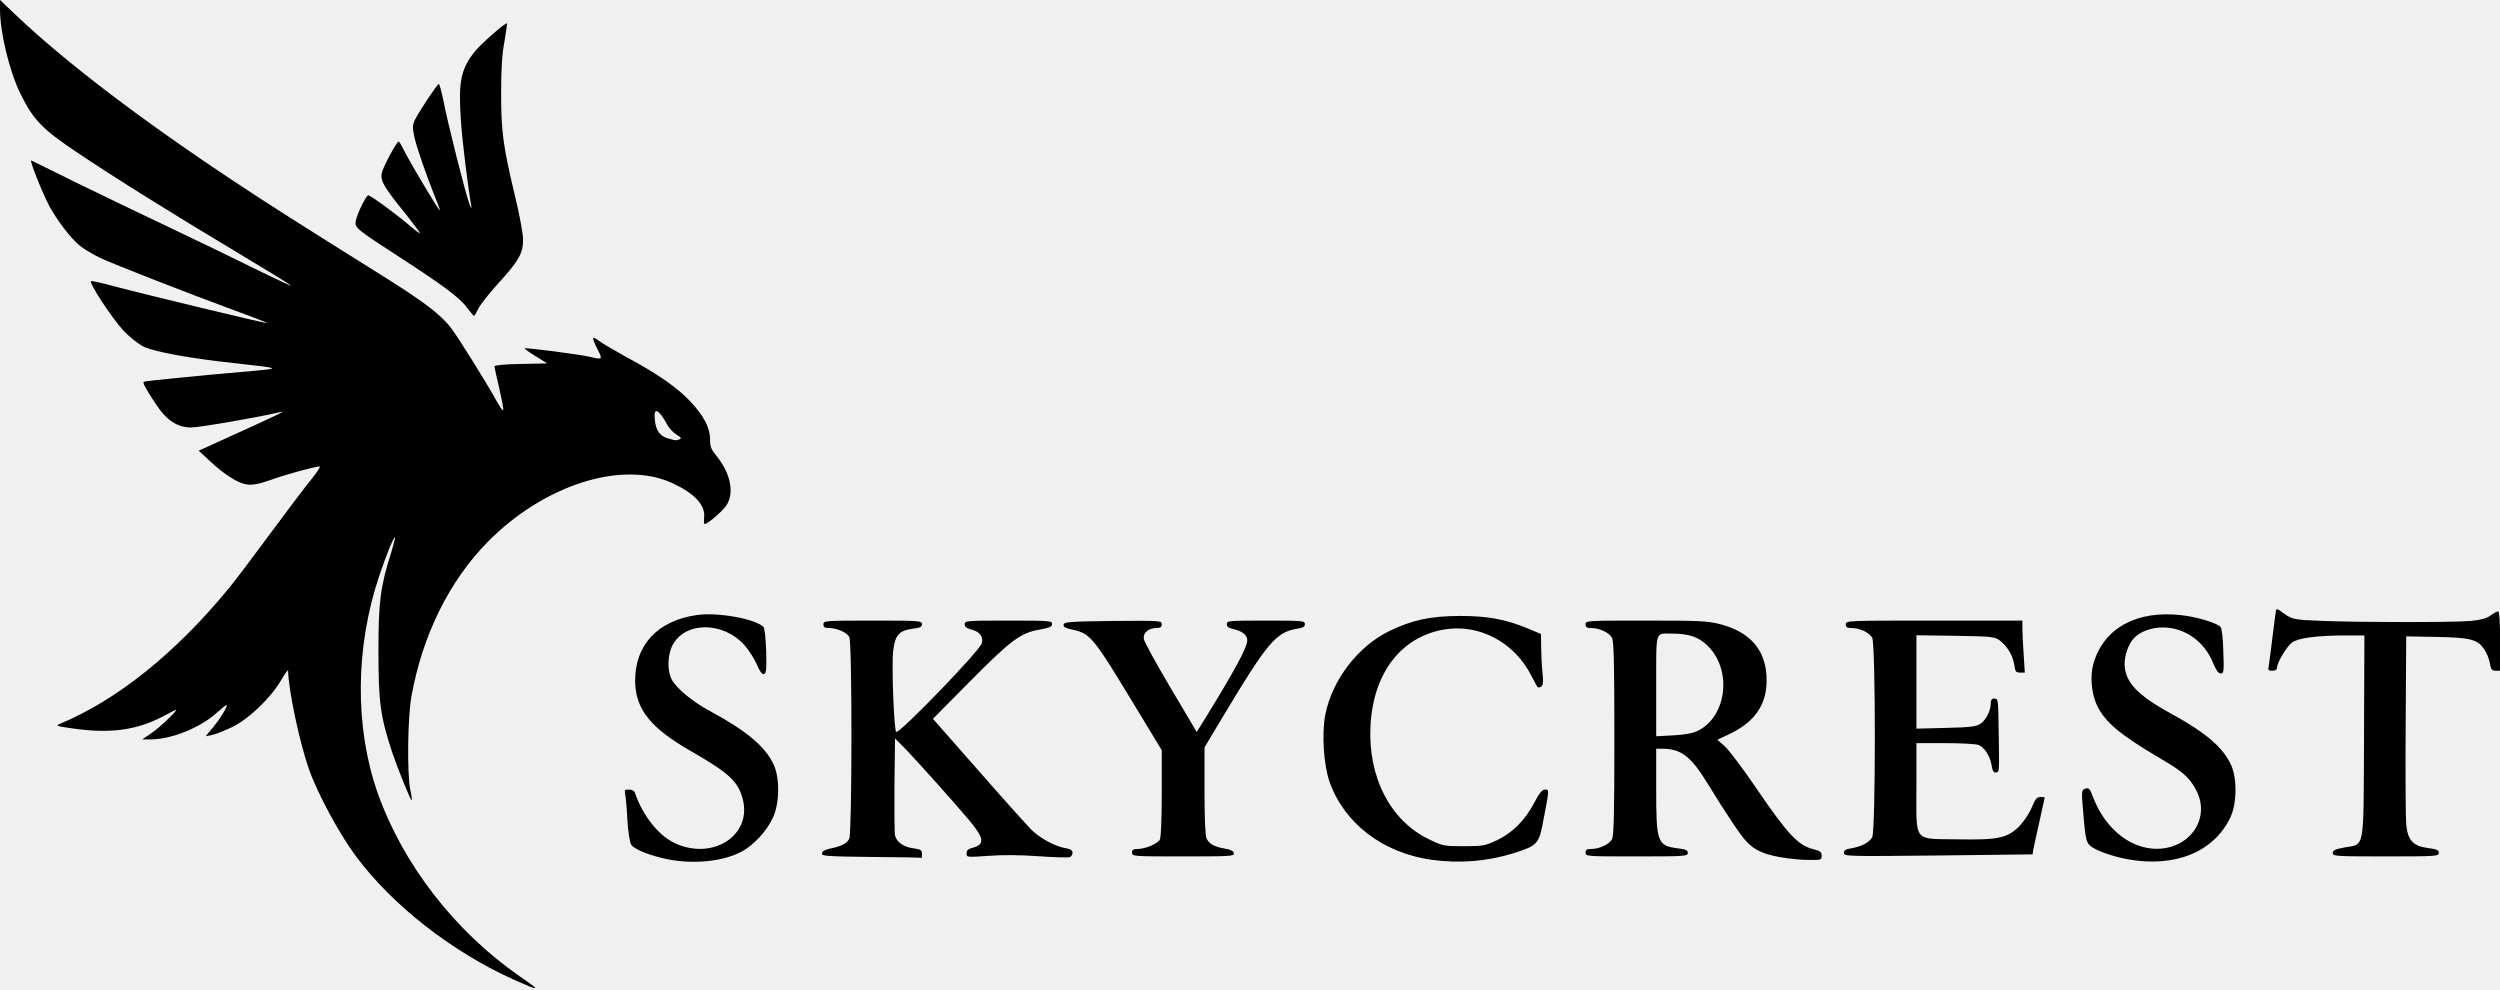
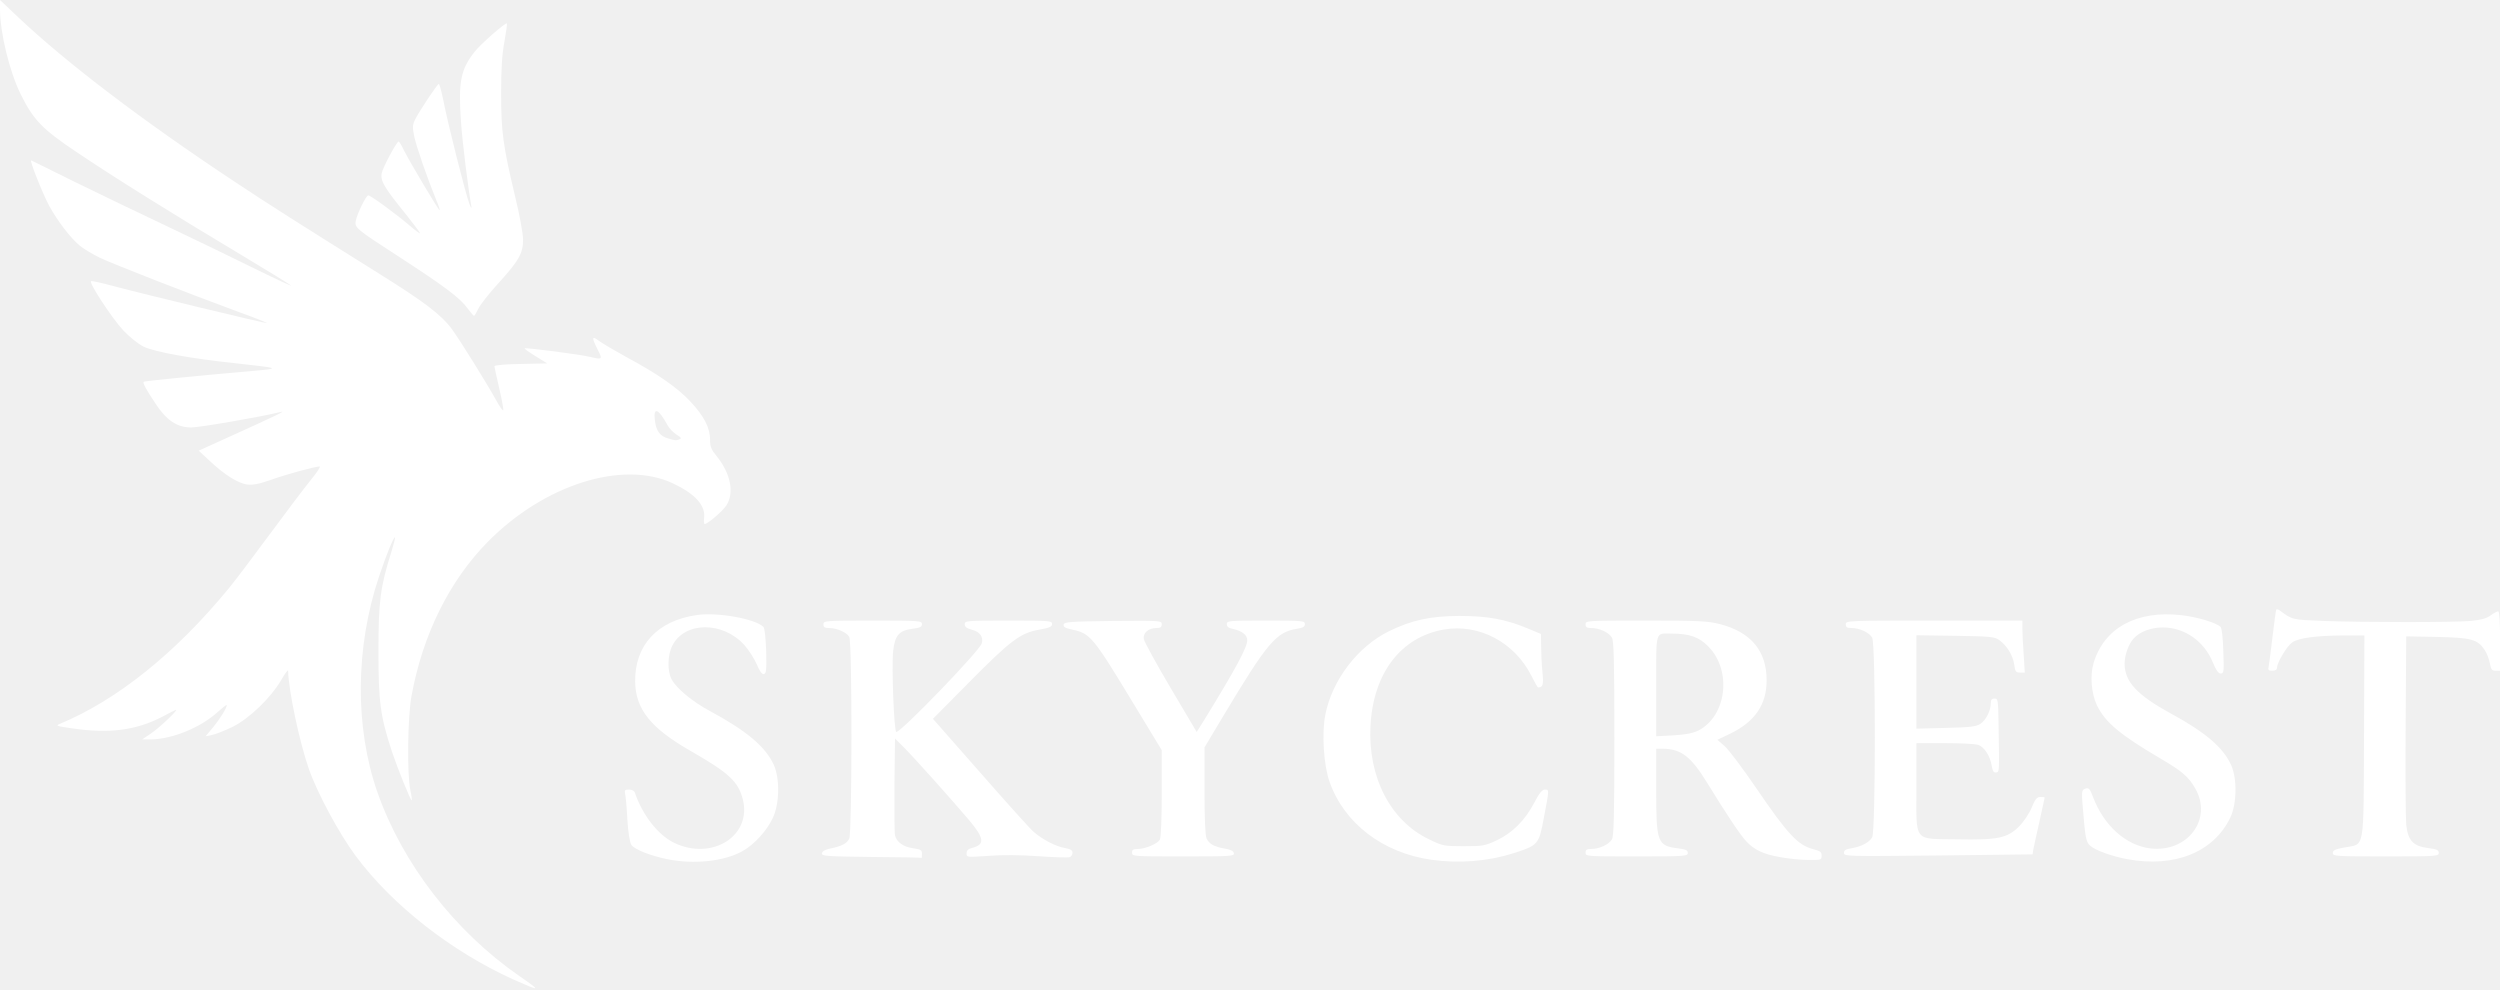
- <svg xmlns="http://www.w3.org/2000/svg" viewBox="0 0 500 198">
+ <svg xmlns="http://www.w3.org/2000/svg" viewBox="0 0 500 198" style="fill:#ffffff;fill-opacity:1;">
  <g>
-     <path id="pynmDZJHl" d="M 102.606 195.867 C 90.263 190.259 78.515 181.086 71.155 171.208 C 67.846 166.751 63.496 158.692 61.786 153.827 C 59.853 148.294 57.697 138.006 57.623 134.144 C 57.623 133.847 56.991 134.701 56.247 136.001 C 54.128 139.603 49.853 143.726 46.47 145.397 C 44.908 146.14 43.087 146.882 42.38 146.994 L 41.116 147.254 L 42.641 145.434 C 44.016 143.763 45.354 141.609 45.354 141.014 C 45.354 140.866 44.499 141.534 43.421 142.5 C 40.001 145.582 34.35 147.848 30.112 147.885 L 28.439 147.885 L 30.298 146.622 C 32.045 145.434 35.949 141.683 35.131 141.98 C 34.945 142.054 33.756 142.649 32.529 143.317 C 27.175 146.102 21.822 146.771 14.313 145.657 C 11.413 145.248 11.078 145.137 11.896 144.803 C 23.383 140.049 35.131 130.616 45.801 117.617 C 47.139 115.983 50.857 111.044 54.091 106.662 C 57.325 102.279 60.968 97.451 62.158 96.003 C 63.385 94.518 64.166 93.292 63.943 93.292 C 63.05 93.292 57.288 94.852 54.202 95.966 C 51.749 96.82 50.559 97.043 49.407 96.894 C 47.622 96.672 44.797 94.889 41.86 92.104 L 39.741 90.135 L 46.693 86.979 C 55.169 83.153 57.325 82.076 56.21 82.374 C 52.381 83.339 39.927 85.493 38.254 85.493 C 35.429 85.493 33.309 84.082 31.116 80.739 C 29.183 77.843 28.514 76.58 28.737 76.357 C 28.848 76.209 38.849 75.206 50.373 74.203 C 56.247 73.683 56.136 73.646 47.027 72.643 C 38.18 71.715 30.93 70.378 28.737 69.338 C 27.622 68.781 25.911 67.407 24.647 66.07 C 22.343 63.582 17.658 56.414 18.216 56.228 C 18.402 56.154 20.447 56.6 22.751 57.231 C 28.848 58.865 53.236 64.733 53.385 64.622 C 53.422 64.547 51.042 63.582 48.031 62.505 C 37.548 58.642 22.491 52.775 19.889 51.512 C 18.476 50.805 16.655 49.728 15.911 49.096 C 14.089 47.574 11.562 44.268 9.889 41.26 C 8.55 38.809 5.799 31.864 6.245 32.087 C 6.394 32.162 10.372 34.093 15.056 36.432 C 19.777 38.735 28.216 42.82 33.83 45.457 C 39.444 48.131 47.399 51.958 51.489 54 C 55.578 56.006 58.589 57.38 58.18 57.083 C 57.771 56.748 53.161 53.926 47.957 50.805 C 35.02 43.08 22.566 35.318 15.316 30.416 C 8.476 25.848 6.654 23.954 4.126 18.829 C 1.896 14.298 0 6.536 0 1.82 L 0 0 L 3.606 3.417 C 13.272 12.553 28.439 24.103 46.842 36.284 C 54.277 41.223 59.11 44.268 75.95 54.817 C 84.835 60.351 88.33 63.025 90.337 65.773 C 92.085 68.15 97.587 77.026 99.371 80.294 C 99.966 81.371 100.524 82.151 100.635 82.039 C 100.747 81.928 100.375 79.96 99.855 77.694 C 99.334 75.466 98.888 73.423 98.888 73.238 C 98.888 73.052 101.119 72.829 104.167 72.792 L 109.446 72.681 L 107.104 71.232 C 105.84 70.452 104.836 69.747 104.948 69.672 C 105.134 69.487 116.138 70.898 118.034 71.381 C 120.487 71.975 120.562 71.901 119.521 69.895 C 118.294 67.444 118.331 67.073 119.818 68.187 C 120.45 68.67 122.941 70.118 125.283 71.418 C 131.566 74.797 135.395 77.471 138.034 80.257 C 140.785 83.191 142.012 85.53 142.012 87.944 C 142.012 89.318 142.235 89.912 143.313 91.212 C 146.139 94.666 146.919 98.64 145.246 101.128 C 144.466 102.279 141.529 104.805 140.934 104.805 C 140.785 104.805 140.748 104.248 140.822 103.542 C 141.12 101.054 138.964 98.714 134.503 96.634 C 124.465 91.992 108.851 96.932 97.587 108.333 C 89.891 116.132 84.538 126.939 82.307 139.158 C 81.527 143.391 81.378 154.867 82.084 158.098 C 82.307 159.101 82.419 159.992 82.345 160.066 C 82.159 160.252 79.556 153.79 78.404 150.373 C 76.062 143.243 75.69 140.42 75.69 130.244 C 75.69 120.254 76.062 117.395 78.255 110.45 C 78.739 108.89 79.073 107.553 78.999 107.479 C 78.776 107.256 77.326 110.784 75.839 115.203 C 71.043 129.465 70.932 145.471 75.504 158.506 C 80.523 172.767 90.932 186.249 103.907 195.236 C 108.331 198.281 108.182 198.356 102.606 195.867 Z M 135.878 87.87 C 136.361 87.684 136.25 87.498 135.32 86.941 C 134.688 86.533 133.871 85.716 133.536 85.084 C 131.677 81.668 130.636 81.297 130.971 84.045 C 131.231 86.236 131.975 87.201 133.61 87.684 C 135.135 88.13 135.172 88.13 135.878 87.87 Z" fill="currentColor" />
-     <path id="prNyE1wa" d="M 133.462 171.839 C 130.004 171.133 126.844 169.871 126.249 168.942 C 125.952 168.459 125.617 166.417 125.469 163.854 C 125.357 161.515 125.134 159.212 125.023 158.766 C 124.874 158.024 124.985 157.912 125.803 157.912 C 126.398 157.912 126.881 158.172 126.993 158.581 C 128.517 163.037 131.566 166.937 134.763 168.534 C 142.384 172.248 150.451 167.16 148.555 159.843 C 147.663 156.315 145.767 154.57 138.183 150.225 C 130.116 145.62 127.105 141.832 127.03 136.298 C 126.956 129.019 131.491 124.117 139.41 123.002 C 143.499 122.408 151.009 123.745 152.682 125.379 C 152.942 125.639 153.128 127.533 153.239 130.244 C 153.314 134.033 153.276 134.701 152.756 134.812 C 152.384 134.887 151.938 134.255 151.343 132.844 C 150.86 131.73 149.745 129.984 148.852 128.982 C 144.577 124.265 136.993 124.265 134.503 129.056 C 133.499 130.95 133.424 134.144 134.317 135.852 C 135.246 137.635 138.443 140.309 141.975 142.203 C 149.336 146.177 153.091 149.333 154.763 152.973 C 155.99 155.721 155.916 160.698 154.578 163.557 C 153.351 166.194 150.786 168.979 148.406 170.279 C 144.726 172.285 138.778 172.916 133.462 171.839 Z" fill="currentColor" />
-     <path id="p11L6H60OL" d="M 286.256 171.95 C 276.553 170.576 268.858 164.671 265.921 156.39 C 264.731 153.047 264.322 146.659 265.066 142.946 C 266.404 136.038 271.572 129.279 277.817 126.234 C 282.39 124.005 286.033 123.225 291.833 123.188 C 297.483 123.188 301.015 123.819 305.513 125.676 L 308.19 126.791 L 308.227 129.242 C 308.227 130.616 308.339 132.956 308.487 134.404 C 308.748 136.966 308.599 137.486 307.595 137.486 C 307.521 137.486 306.926 136.446 306.294 135.184 C 302.911 128.462 295.848 124.711 288.821 125.899 C 280.196 127.385 274.657 134.59 274.1 145.137 C 273.542 155.35 278.077 164.189 285.81 167.865 C 288.561 169.202 288.821 169.239 292.762 169.239 C 296.591 169.239 297 169.165 299.379 168.051 C 302.502 166.565 304.993 164.077 306.852 160.549 C 307.818 158.655 308.45 157.912 308.971 157.912 C 309.863 157.912 309.863 157.838 308.785 163.483 C 307.781 168.905 307.707 169.054 302.539 170.688 C 297.446 172.285 291.758 172.73 286.256 171.95 Z" fill="currentColor" />
-     <path id="p16GbubQhL" d="M 425.48 171.839 C 422.32 171.245 419.012 170.056 417.971 169.091 C 417.19 168.348 417.041 167.531 416.521 161.032 C 416.298 158.358 416.372 157.987 416.967 157.764 C 417.748 157.467 417.971 157.689 418.603 159.398 C 420.759 165.117 425.183 169.091 430.09 169.685 C 437.525 170.539 442.581 163.817 439.049 157.689 C 437.748 155.387 436.41 154.236 432.283 151.822 C 423.993 146.957 420.982 144.431 419.346 140.977 C 418.268 138.601 417.971 135.147 418.714 132.621 C 420.796 125.602 427.339 122 436.298 123.04 C 439.384 123.374 443.288 124.562 444.105 125.379 C 444.366 125.639 444.589 127.533 444.663 130.244 C 444.812 134.33 444.775 134.701 444.143 134.701 C 443.659 134.701 443.213 134.033 442.581 132.51 C 440.834 128.239 436.93 125.491 432.544 125.491 C 430.202 125.491 427.934 126.345 426.707 127.719 C 425.703 128.833 424.923 131.024 424.923 132.733 C 424.923 136.335 427.413 139.009 434.142 142.686 C 441.094 146.474 444.626 149.482 446.224 153.01 C 447.451 155.721 447.377 160.735 446.076 163.483 C 442.767 170.428 434.923 173.584 425.48 171.839 Z" fill="currentColor" />
-     <path id="p11heyMigc" d="M 356.035 171.43 C 352.652 170.836 350.831 169.982 349.232 168.237 C 348.08 167.048 345.18 162.666 341.462 156.612 C 338.154 151.227 336.183 149.742 332.392 149.742 L 331.239 149.742 L 331.239 157.912 C 331.239 168.571 331.462 169.165 335.7 169.685 C 337.187 169.871 337.559 170.056 337.559 170.576 C 337.559 171.245 337.039 171.282 327.336 171.282 C 317.372 171.282 317.112 171.282 317.112 170.539 C 317.112 169.945 317.372 169.796 318.227 169.796 C 319.863 169.796 321.796 168.905 322.391 167.865 C 322.763 167.197 322.874 163.074 322.874 147.699 C 322.874 132.324 322.763 128.202 322.391 127.533 C 321.796 126.494 319.863 125.602 318.227 125.602 C 317.372 125.602 317.112 125.454 317.112 124.859 C 317.112 124.117 317.372 124.117 329.12 124.117 C 339.827 124.117 341.462 124.191 343.99 124.822 C 350.162 126.419 353.322 130.17 353.322 136.001 C 353.359 140.94 350.942 144.431 345.812 146.845 L 343.47 147.959 L 344.92 149.222 C 345.701 149.89 348.563 153.679 351.24 157.615 C 357.597 166.937 359.604 169.054 362.653 169.834 C 364.065 170.205 364.326 170.391 364.326 171.133 C 364.326 171.988 364.214 172.025 361.649 171.988 C 360.162 171.988 357.634 171.728 356.035 171.43 Z M 339.678 146.102 C 345.329 143.206 346.407 134.181 341.723 129.353 C 339.827 127.385 337.894 126.716 334.213 126.716 C 331.016 126.716 331.239 125.899 331.239 137.189 L 331.239 147.254 L 334.696 147.068 C 337.187 146.919 338.526 146.659 339.678 146.102 Z" fill="currentColor" />
-     <path id="pzBAZ60eb" d="M 174.244 171.393 C 165.098 171.282 164.281 171.208 164.392 170.651 C 164.466 170.242 165.061 169.908 165.991 169.722 C 168.37 169.239 169.411 168.682 169.857 167.717 C 170.415 166.454 170.452 128.462 169.857 127.385 C 169.374 126.494 167.366 125.602 165.805 125.602 C 164.95 125.602 164.689 125.454 164.689 124.859 C 164.689 124.154 164.95 124.117 174.541 124.117 C 183.909 124.117 184.393 124.154 184.393 124.822 C 184.393 125.379 184.021 125.565 182.497 125.751 C 179.783 126.122 179.002 127.051 178.63 130.207 C 178.296 133.438 178.816 146.399 179.262 146.399 C 180.266 146.399 196.029 130.059 196.363 128.648 C 196.698 127.385 195.992 126.382 194.467 125.974 C 193.352 125.676 192.943 125.379 192.943 124.859 C 192.943 124.154 193.241 124.117 201.681 124.117 C 209.934 124.117 210.417 124.154 210.417 124.785 C 210.417 125.342 209.934 125.565 207.815 125.936 C 204.06 126.605 202.09 128.09 193.761 136.521 L 186.586 143.763 L 196.029 154.496 C 201.197 160.401 205.993 165.748 206.737 166.38 C 208.484 167.902 211.198 169.314 213.019 169.611 C 214.097 169.796 214.506 170.056 214.506 170.539 C 214.506 170.911 214.246 171.319 213.949 171.43 C 213.614 171.542 210.826 171.468 207.703 171.245 C 204.097 170.985 200.49 170.948 197.702 171.171 C 193.352 171.468 193.315 171.468 193.315 170.688 C 193.315 170.131 193.612 169.796 194.319 169.611 C 197.033 168.942 196.921 167.717 193.798 164.003 C 190.341 159.918 182.72 151.413 180.675 149.371 L 179.002 147.699 L 178.891 156.984 C 178.854 162.109 178.891 166.64 179.002 167.085 C 179.337 168.422 180.675 169.388 182.608 169.648 C 184.17 169.871 184.393 170.019 184.393 170.762 C 184.393 171.245 184.356 171.616 184.318 171.579 C 184.244 171.505 179.709 171.43 174.244 171.393 Z" fill="currentColor" />
-     <path id="pxCkOZdzH" d="M 226.403 170.539 C 226.403 169.945 226.663 169.796 227.518 169.796 C 229.042 169.796 231.533 168.757 231.979 167.902 C 232.202 167.531 232.351 163.483 232.351 158.655 L 232.351 150.039 L 226.923 141.089 C 218.596 127.311 218.075 126.716 214.506 125.936 C 213.057 125.639 212.648 125.379 212.722 124.934 C 212.834 124.377 213.874 124.302 222.611 124.191 C 232.165 124.117 232.351 124.117 232.351 124.859 C 232.351 125.417 232.091 125.602 231.31 125.602 C 229.674 125.602 228.522 126.605 228.782 127.868 C 228.894 128.425 231.31 132.844 234.173 137.672 L 239.34 146.399 L 241.013 143.726 C 247.147 133.735 249.452 129.465 249.452 128.053 C 249.452 126.976 248.411 126.196 246.589 125.788 C 245.697 125.602 245.363 125.342 245.363 124.822 C 245.363 124.154 245.734 124.117 253.17 124.117 C 260.568 124.117 260.976 124.154 260.976 124.822 C 260.976 125.342 260.605 125.565 259.415 125.751 C 255.214 126.419 253.467 128.499 244.545 143.391 L 240.901 149.482 L 240.901 158.135 C 240.901 163.706 241.05 167.122 241.31 167.68 C 241.831 168.794 242.797 169.351 244.991 169.722 C 246.143 169.908 246.701 170.205 246.775 170.651 C 246.887 171.245 246.143 171.282 236.663 171.282 C 226.663 171.282 226.403 171.282 226.403 170.539 Z" fill="currentColor" />
-     <path id="paEeHKZ0w" d="M 368.787 170.576 C 368.787 170.056 369.159 169.834 370.311 169.648 C 372.281 169.314 373.843 168.497 374.438 167.457 C 375.144 166.231 375.144 128.759 374.438 127.533 C 373.843 126.494 371.91 125.602 370.274 125.602 C 369.419 125.602 369.159 125.454 369.159 124.859 C 369.159 124.117 369.419 124.117 386.817 124.117 L 404.476 124.117 L 404.476 125.714 C 404.476 126.568 404.587 128.907 404.736 130.913 L 404.959 134.515 L 404.03 134.515 C 403.175 134.515 403.026 134.33 402.84 132.881 C 402.543 131.024 401.427 129.205 399.903 128.053 C 398.937 127.348 398.267 127.273 391.055 127.162 L 383.285 127.051 L 383.285 136.372 L 383.285 145.731 L 389.159 145.582 C 394.029 145.471 395.256 145.322 396.074 144.765 C 397.189 144.06 398.156 142.129 398.156 140.643 C 398.156 139.975 398.342 139.715 398.899 139.715 C 399.606 139.715 399.643 139.975 399.717 145.1 C 399.866 154.793 399.903 154.347 399.197 154.496 C 398.751 154.57 398.528 154.236 398.342 153.159 C 398.044 151.227 396.892 149.445 395.702 148.999 C 395.182 148.776 392.171 148.628 389.011 148.628 L 383.285 148.628 L 383.285 157.318 C 383.285 168.682 382.542 167.717 391.427 167.865 C 399.643 168.014 401.465 167.642 403.881 165.228 C 404.736 164.337 405.851 162.703 406.335 161.515 C 407.041 159.806 407.376 159.398 408.082 159.398 C 408.565 159.398 408.937 159.435 408.937 159.509 C 408.937 159.583 408.454 161.775 407.859 164.449 C 407.264 167.085 406.706 169.611 406.632 170.056 L 406.52 170.873 L 387.672 171.096 C 369.382 171.282 368.787 171.282 368.787 170.576 Z" fill="currentColor" />
-     <path id="p10GHopWiS" d="M 466.56 170.613 C 466.56 170.056 467.043 169.834 468.865 169.499 C 473.028 168.719 472.694 170.613 472.805 147.328 L 472.88 127.088 L 468.716 127.088 C 463.214 127.125 459.608 127.608 458.418 128.499 C 457.34 129.279 455.444 132.473 455.407 133.513 C 455.407 133.921 455.11 134.144 454.478 134.144 C 453.697 134.144 453.548 133.995 453.734 133.327 C 453.808 132.844 454.18 130.133 454.515 127.273 C 454.849 124.414 455.184 122 455.258 121.888 C 455.37 121.814 455.667 121.888 455.927 122.074 C 458.493 123.968 458.307 123.931 464.701 124.191 C 472.917 124.488 490.575 124.488 494.144 124.191 C 496.226 123.968 497.304 123.708 498.122 123.077 C 498.754 122.631 499.423 122.26 499.646 122.26 C 499.869 122.26 500.018 124.339 500.018 128.202 L 500.018 134.144 L 499.126 134.144 C 498.382 134.144 498.196 133.921 497.973 132.658 C 497.825 131.841 497.379 130.653 496.933 129.984 C 495.52 127.868 494.256 127.533 487.378 127.385 L 481.244 127.273 L 481.133 144.914 C 481.058 154.607 481.133 163.632 481.244 164.931 C 481.579 168.125 482.657 169.239 485.631 169.611 C 487.378 169.834 487.75 170.019 487.75 170.576 C 487.75 171.245 487.304 171.282 477.155 171.282 C 467.155 171.282 466.56 171.245 466.56 170.613 Z" fill="currentColor" />
-     <path id="phD2LlU9h" d="M 93.497 61.651 C 92.048 59.608 88.739 57.157 79.928 51.438 C 71.192 45.791 70.894 45.531 71.155 44.157 C 71.452 42.672 73.237 39.069 73.645 39.069 C 74.129 39.069 79.147 42.746 81.899 45.086 C 83.051 46.088 84.018 46.794 84.018 46.645 C 84.018 46.534 82.791 44.9 81.304 43.006 C 76.843 37.509 76.099 36.247 76.322 34.724 C 76.508 33.573 79.333 28.299 79.742 28.299 C 79.854 28.299 80.374 29.19 80.895 30.267 C 82.084 32.607 87.698 42.04 87.921 42.04 C 88.033 42.04 87.735 41.149 87.289 40.109 C 85.393 35.467 83.311 29.413 82.865 27.371 C 82.456 25.402 82.493 24.994 83.051 23.843 C 83.943 22.097 87.475 16.786 87.772 16.786 C 87.884 16.786 88.293 18.235 88.665 20.055 C 89.52 24.548 93.163 38.958 93.869 40.74 C 94.167 41.557 94.352 41.817 94.278 41.297 C 93.646 37.844 92.494 28.596 92.196 24.363 C 91.639 16.378 92.122 13.89 94.947 10.324 C 96.137 8.802 101.156 4.419 101.379 4.679 C 101.453 4.754 101.23 6.388 100.895 8.282 C 100.412 10.77 100.226 13.741 100.226 18.643 C 100.226 26.368 100.598 29.116 103.014 39.255 C 103.87 42.746 104.576 46.571 104.613 47.797 C 104.65 50.619 103.832 52.106 99.483 56.86 C 97.735 58.791 95.988 61.019 95.654 61.762 C 95.282 62.542 94.91 63.173 94.799 63.173 C 94.687 63.173 94.129 62.468 93.497 61.651 Z" fill="currentColor" />
+     <path id="pynmDZJHl" d="M 102.606 195.867 C 90.263 190.259 78.515 181.086 71.155 171.208 C 67.846 166.751 63.496 158.692 61.786 153.827 C 59.853 148.294 57.697 138.006 57.623 134.144 C 57.623 133.847 56.991 134.701 56.247 136.001 C 54.128 139.603 49.853 143.726 46.47 145.397 C 44.908 146.14 43.087 146.882 42.38 146.994 L 41.116 147.254 L 42.641 145.434 C 44.016 143.763 45.354 141.609 45.354 141.014 C 45.354 140.866 44.499 141.534 43.421 142.5 C 40.001 145.582 34.35 147.848 30.112 147.885 L 28.439 147.885 L 30.298 146.622 C 32.045 145.434 35.949 141.683 35.131 141.98 C 34.945 142.054 33.756 142.649 32.529 143.317 C 27.175 146.102 21.822 146.771 14.313 145.657 C 11.413 145.248 11.078 145.137 11.896 144.803 C 23.383 140.049 35.131 130.616 45.801 117.617 C 47.139 115.983 50.857 111.044 54.091 106.662 C 57.325 102.279 60.968 97.451 62.158 96.003 C 63.385 94.518 64.166 93.292 63.943 93.292 C 63.05 93.292 57.288 94.852 54.202 95.966 C 51.749 96.82 50.559 97.043 49.407 96.894 C 47.622 96.672 44.797 94.889 41.86 92.104 L 39.741 90.135 L 46.693 86.979 C 55.169 83.153 57.325 82.076 56.21 82.374 C 52.381 83.339 39.927 85.493 38.254 85.493 C 35.429 85.493 33.309 84.082 31.116 80.739 C 29.183 77.843 28.514 76.58 28.737 76.357 C 28.848 76.209 38.849 75.206 50.373 74.203 C 56.247 73.683 56.136 73.646 47.027 72.643 C 38.18 71.715 30.93 70.378 28.737 69.338 C 27.622 68.781 25.911 67.407 24.647 66.07 C 22.343 63.582 17.658 56.414 18.216 56.228 C 18.402 56.154 20.447 56.6 22.751 57.231 C 28.848 58.865 53.236 64.733 53.385 64.622 C 53.422 64.547 51.042 63.582 48.031 62.505 C 37.548 58.642 22.491 52.775 19.889 51.512 C 18.476 50.805 16.655 49.728 15.911 49.096 C 14.089 47.574 11.562 44.268 9.889 41.26 C 8.55 38.809 5.799 31.864 6.245 32.087 C 6.394 32.162 10.372 34.093 15.056 36.432 C 19.777 38.735 28.216 42.82 33.83 45.457 C 39.444 48.131 47.399 51.958 51.489 54 C 55.578 56.006 58.589 57.38 58.18 57.083 C 57.771 56.748 53.161 53.926 47.957 50.805 C 35.02 43.08 22.566 35.318 15.316 30.416 C 8.476 25.848 6.654 23.954 4.126 18.829 C 1.896 14.298 0 6.536 0 1.82 L 0 0 L 3.606 3.417 C 13.272 12.553 28.439 24.103 46.842 36.284 C 54.277 41.223 59.11 44.268 75.95 54.817 C 84.835 60.351 88.33 63.025 90.337 65.773 C 92.085 68.15 97.587 77.026 99.371 80.294 C 99.966 81.371 100.524 82.151 100.635 82.039 C 100.747 81.928 100.375 79.96 99.855 77.694 C 99.334 75.466 98.888 73.423 98.888 73.238 C 98.888 73.052 101.119 72.829 104.167 72.792 L 109.446 72.681 L 107.104 71.232 C 105.84 70.452 104.836 69.747 104.948 69.672 C 105.134 69.487 116.138 70.898 118.034 71.381 C 120.487 71.975 120.562 71.901 119.521 69.895 C 118.294 67.444 118.331 67.073 119.818 68.187 C 120.45 68.67 122.941 70.118 125.283 71.418 C 131.566 74.797 135.395 77.471 138.034 80.257 C 140.785 83.191 142.012 85.53 142.012 87.944 C 142.012 89.318 142.235 89.912 143.313 91.212 C 146.139 94.666 146.919 98.64 145.246 101.128 C 144.466 102.279 141.529 104.805 140.934 104.805 C 140.785 104.805 140.748 104.248 140.822 103.542 C 141.12 101.054 138.964 98.714 134.503 96.634 C 124.465 91.992 108.851 96.932 97.587 108.333 C 89.891 116.132 84.538 126.939 82.307 139.158 C 81.527 143.391 81.378 154.867 82.084 158.098 C 82.307 159.101 82.419 159.992 82.345 160.066 C 82.159 160.252 79.556 153.79 78.404 150.373 C 76.062 143.243 75.69 140.42 75.69 130.244 C 75.69 120.254 76.062 117.395 78.255 110.45 C 78.739 108.89 79.073 107.553 78.999 107.479 C 78.776 107.256 77.326 110.784 75.839 115.203 C 71.043 129.465 70.932 145.471 75.504 158.506 C 80.523 172.767 90.932 186.249 103.907 195.236 C 108.331 198.281 108.182 198.356 102.606 195.867 Z M 135.878 87.87 C 136.361 87.684 136.25 87.498 135.32 86.941 C 134.688 86.533 133.871 85.716 133.536 85.084 C 131.677 81.668 130.636 81.297 130.971 84.045 C 131.231 86.236 131.975 87.201 133.61 87.684 C 135.135 88.13 135.172 88.13 135.878 87.87 Z" fill="#ffffff" />
+     <path id="prNyE1wa" d="M 133.462 171.839 C 130.004 171.133 126.844 169.871 126.249 168.942 C 125.952 168.459 125.617 166.417 125.469 163.854 C 125.357 161.515 125.134 159.212 125.023 158.766 C 124.874 158.024 124.985 157.912 125.803 157.912 C 126.398 157.912 126.881 158.172 126.993 158.581 C 128.517 163.037 131.566 166.937 134.763 168.534 C 142.384 172.248 150.451 167.16 148.555 159.843 C 147.663 156.315 145.767 154.57 138.183 150.225 C 130.116 145.62 127.105 141.832 127.03 136.298 C 126.956 129.019 131.491 124.117 139.41 123.002 C 143.499 122.408 151.009 123.745 152.682 125.379 C 152.942 125.639 153.128 127.533 153.239 130.244 C 153.314 134.033 153.276 134.701 152.756 134.812 C 152.384 134.887 151.938 134.255 151.343 132.844 C 150.86 131.73 149.745 129.984 148.852 128.982 C 144.577 124.265 136.993 124.265 134.503 129.056 C 133.499 130.95 133.424 134.144 134.317 135.852 C 135.246 137.635 138.443 140.309 141.975 142.203 C 149.336 146.177 153.091 149.333 154.763 152.973 C 155.99 155.721 155.916 160.698 154.578 163.557 C 153.351 166.194 150.786 168.979 148.406 170.279 C 144.726 172.285 138.778 172.916 133.462 171.839 Z" fill="#ffffff" />
+     <path id="p11L6H60OL" d="M 286.256 171.95 C 276.553 170.576 268.858 164.671 265.921 156.39 C 264.731 153.047 264.322 146.659 265.066 142.946 C 266.404 136.038 271.572 129.279 277.817 126.234 C 282.39 124.005 286.033 123.225 291.833 123.188 C 297.483 123.188 301.015 123.819 305.513 125.676 L 308.19 126.791 L 308.227 129.242 C 308.227 130.616 308.339 132.956 308.487 134.404 C 308.748 136.966 308.599 137.486 307.595 137.486 C 307.521 137.486 306.926 136.446 306.294 135.184 C 302.911 128.462 295.848 124.711 288.821 125.899 C 280.196 127.385 274.657 134.59 274.1 145.137 C 273.542 155.35 278.077 164.189 285.81 167.865 C 288.561 169.202 288.821 169.239 292.762 169.239 C 296.591 169.239 297 169.165 299.379 168.051 C 302.502 166.565 304.993 164.077 306.852 160.549 C 307.818 158.655 308.45 157.912 308.971 157.912 C 309.863 157.912 309.863 157.838 308.785 163.483 C 307.781 168.905 307.707 169.054 302.539 170.688 C 297.446 172.285 291.758 172.73 286.256 171.95 Z" fill="#ffffff" />
+     <path id="p16GbubQhL" d="M 425.48 171.839 C 422.32 171.245 419.012 170.056 417.971 169.091 C 417.19 168.348 417.041 167.531 416.521 161.032 C 416.298 158.358 416.372 157.987 416.967 157.764 C 417.748 157.467 417.971 157.689 418.603 159.398 C 420.759 165.117 425.183 169.091 430.09 169.685 C 437.525 170.539 442.581 163.817 439.049 157.689 C 437.748 155.387 436.41 154.236 432.283 151.822 C 423.993 146.957 420.982 144.431 419.346 140.977 C 418.268 138.601 417.971 135.147 418.714 132.621 C 420.796 125.602 427.339 122 436.298 123.04 C 439.384 123.374 443.288 124.562 444.105 125.379 C 444.366 125.639 444.589 127.533 444.663 130.244 C 444.812 134.33 444.775 134.701 444.143 134.701 C 443.659 134.701 443.213 134.033 442.581 132.51 C 440.834 128.239 436.93 125.491 432.544 125.491 C 430.202 125.491 427.934 126.345 426.707 127.719 C 425.703 128.833 424.923 131.024 424.923 132.733 C 424.923 136.335 427.413 139.009 434.142 142.686 C 441.094 146.474 444.626 149.482 446.224 153.01 C 447.451 155.721 447.377 160.735 446.076 163.483 C 442.767 170.428 434.923 173.584 425.48 171.839 Z" fill="#ffffff" />
+     <path id="p11heyMigc" d="M 356.035 171.43 C 352.652 170.836 350.831 169.982 349.232 168.237 C 348.08 167.048 345.18 162.666 341.462 156.612 C 338.154 151.227 336.183 149.742 332.392 149.742 L 331.239 149.742 L 331.239 157.912 C 331.239 168.571 331.462 169.165 335.7 169.685 C 337.187 169.871 337.559 170.056 337.559 170.576 C 337.559 171.245 337.039 171.282 327.336 171.282 C 317.372 171.282 317.112 171.282 317.112 170.539 C 317.112 169.945 317.372 169.796 318.227 169.796 C 319.863 169.796 321.796 168.905 322.391 167.865 C 322.763 167.197 322.874 163.074 322.874 147.699 C 322.874 132.324 322.763 128.202 322.391 127.533 C 321.796 126.494 319.863 125.602 318.227 125.602 C 317.372 125.602 317.112 125.454 317.112 124.859 C 317.112 124.117 317.372 124.117 329.12 124.117 C 339.827 124.117 341.462 124.191 343.99 124.822 C 350.162 126.419 353.322 130.17 353.322 136.001 C 353.359 140.94 350.942 144.431 345.812 146.845 L 343.47 147.959 L 344.92 149.222 C 345.701 149.89 348.563 153.679 351.24 157.615 C 357.597 166.937 359.604 169.054 362.653 169.834 C 364.065 170.205 364.326 170.391 364.326 171.133 C 364.326 171.988 364.214 172.025 361.649 171.988 C 360.162 171.988 357.634 171.728 356.035 171.43 Z M 339.678 146.102 C 345.329 143.206 346.407 134.181 341.723 129.353 C 339.827 127.385 337.894 126.716 334.213 126.716 C 331.016 126.716 331.239 125.899 331.239 137.189 L 331.239 147.254 L 334.696 147.068 C 337.187 146.919 338.526 146.659 339.678 146.102 Z" fill="#ffffff" />
+     <path id="pzBAZ60eb" d="M 174.244 171.393 C 165.098 171.282 164.281 171.208 164.392 170.651 C 164.466 170.242 165.061 169.908 165.991 169.722 C 168.37 169.239 169.411 168.682 169.857 167.717 C 170.415 166.454 170.452 128.462 169.857 127.385 C 169.374 126.494 167.366 125.602 165.805 125.602 C 164.95 125.602 164.689 125.454 164.689 124.859 C 164.689 124.154 164.95 124.117 174.541 124.117 C 183.909 124.117 184.393 124.154 184.393 124.822 C 184.393 125.379 184.021 125.565 182.497 125.751 C 179.783 126.122 179.002 127.051 178.63 130.207 C 178.296 133.438 178.816 146.399 179.262 146.399 C 180.266 146.399 196.029 130.059 196.363 128.648 C 196.698 127.385 195.992 126.382 194.467 125.974 C 193.352 125.676 192.943 125.379 192.943 124.859 C 192.943 124.154 193.241 124.117 201.681 124.117 C 209.934 124.117 210.417 124.154 210.417 124.785 C 210.417 125.342 209.934 125.565 207.815 125.936 C 204.06 126.605 202.09 128.09 193.761 136.521 L 186.586 143.763 L 196.029 154.496 C 201.197 160.401 205.993 165.748 206.737 166.38 C 208.484 167.902 211.198 169.314 213.019 169.611 C 214.097 169.796 214.506 170.056 214.506 170.539 C 214.506 170.911 214.246 171.319 213.949 171.43 C 213.614 171.542 210.826 171.468 207.703 171.245 C 204.097 170.985 200.49 170.948 197.702 171.171 C 193.352 171.468 193.315 171.468 193.315 170.688 C 193.315 170.131 193.612 169.796 194.319 169.611 C 197.033 168.942 196.921 167.717 193.798 164.003 C 190.341 159.918 182.72 151.413 180.675 149.371 L 179.002 147.699 L 178.891 156.984 C 178.854 162.109 178.891 166.64 179.002 167.085 C 179.337 168.422 180.675 169.388 182.608 169.648 C 184.17 169.871 184.393 170.019 184.393 170.762 C 184.393 171.245 184.356 171.616 184.318 171.579 C 184.244 171.505 179.709 171.43 174.244 171.393 Z" fill="#ffffff" />
+     <path id="pxCkOZdzH" d="M 226.403 170.539 C 226.403 169.945 226.663 169.796 227.518 169.796 C 229.042 169.796 231.533 168.757 231.979 167.902 C 232.202 167.531 232.351 163.483 232.351 158.655 L 232.351 150.039 L 226.923 141.089 C 218.596 127.311 218.075 126.716 214.506 125.936 C 213.057 125.639 212.648 125.379 212.722 124.934 C 212.834 124.377 213.874 124.302 222.611 124.191 C 232.165 124.117 232.351 124.117 232.351 124.859 C 232.351 125.417 232.091 125.602 231.31 125.602 C 229.674 125.602 228.522 126.605 228.782 127.868 C 228.894 128.425 231.31 132.844 234.173 137.672 L 239.34 146.399 L 241.013 143.726 C 247.147 133.735 249.452 129.465 249.452 128.053 C 249.452 126.976 248.411 126.196 246.589 125.788 C 245.697 125.602 245.363 125.342 245.363 124.822 C 245.363 124.154 245.734 124.117 253.17 124.117 C 260.568 124.117 260.976 124.154 260.976 124.822 C 260.976 125.342 260.605 125.565 259.415 125.751 C 255.214 126.419 253.467 128.499 244.545 143.391 L 240.901 149.482 L 240.901 158.135 C 240.901 163.706 241.05 167.122 241.31 167.68 C 241.831 168.794 242.797 169.351 244.991 169.722 C 246.143 169.908 246.701 170.205 246.775 170.651 C 246.887 171.245 246.143 171.282 236.663 171.282 C 226.663 171.282 226.403 171.282 226.403 170.539 Z" fill="#ffffff" />
+     <path id="paEeHKZ0w" d="M 368.787 170.576 C 368.787 170.056 369.159 169.834 370.311 169.648 C 372.281 169.314 373.843 168.497 374.438 167.457 C 375.144 166.231 375.144 128.759 374.438 127.533 C 373.843 126.494 371.91 125.602 370.274 125.602 C 369.419 125.602 369.159 125.454 369.159 124.859 C 369.159 124.117 369.419 124.117 386.817 124.117 L 404.476 124.117 L 404.476 125.714 C 404.476 126.568 404.587 128.907 404.736 130.913 L 404.959 134.515 L 404.03 134.515 C 403.175 134.515 403.026 134.33 402.84 132.881 C 402.543 131.024 401.427 129.205 399.903 128.053 C 398.937 127.348 398.267 127.273 391.055 127.162 L 383.285 127.051 L 383.285 136.372 L 383.285 145.731 L 389.159 145.582 C 394.029 145.471 395.256 145.322 396.074 144.765 C 397.189 144.06 398.156 142.129 398.156 140.643 C 398.156 139.975 398.342 139.715 398.899 139.715 C 399.606 139.715 399.643 139.975 399.717 145.1 C 399.866 154.793 399.903 154.347 399.197 154.496 C 398.751 154.57 398.528 154.236 398.342 153.159 C 398.044 151.227 396.892 149.445 395.702 148.999 C 395.182 148.776 392.171 148.628 389.011 148.628 L 383.285 148.628 L 383.285 157.318 C 383.285 168.682 382.542 167.717 391.427 167.865 C 399.643 168.014 401.465 167.642 403.881 165.228 C 404.736 164.337 405.851 162.703 406.335 161.515 C 407.041 159.806 407.376 159.398 408.082 159.398 C 408.565 159.398 408.937 159.435 408.937 159.509 C 408.937 159.583 408.454 161.775 407.859 164.449 C 407.264 167.085 406.706 169.611 406.632 170.056 L 406.52 170.873 L 387.672 171.096 C 369.382 171.282 368.787 171.282 368.787 170.576 Z" fill="#ffffff" />
+     <path id="p10GHopWiS" d="M 466.56 170.613 C 466.56 170.056 467.043 169.834 468.865 169.499 C 473.028 168.719 472.694 170.613 472.805 147.328 L 472.88 127.088 L 468.716 127.088 C 463.214 127.125 459.608 127.608 458.418 128.499 C 457.34 129.279 455.444 132.473 455.407 133.513 C 455.407 133.921 455.11 134.144 454.478 134.144 C 453.697 134.144 453.548 133.995 453.734 133.327 C 453.808 132.844 454.18 130.133 454.515 127.273 C 454.849 124.414 455.184 122 455.258 121.888 C 455.37 121.814 455.667 121.888 455.927 122.074 C 458.493 123.968 458.307 123.931 464.701 124.191 C 472.917 124.488 490.575 124.488 494.144 124.191 C 496.226 123.968 497.304 123.708 498.122 123.077 C 498.754 122.631 499.423 122.26 499.646 122.26 C 499.869 122.26 500.018 124.339 500.018 128.202 L 500.018 134.144 L 499.126 134.144 C 498.382 134.144 498.196 133.921 497.973 132.658 C 497.825 131.841 497.379 130.653 496.933 129.984 C 495.52 127.868 494.256 127.533 487.378 127.385 L 481.244 127.273 L 481.133 144.914 C 481.058 154.607 481.133 163.632 481.244 164.931 C 481.579 168.125 482.657 169.239 485.631 169.611 C 487.378 169.834 487.75 170.019 487.75 170.576 C 487.75 171.245 487.304 171.282 477.155 171.282 C 467.155 171.282 466.56 171.245 466.56 170.613 Z" fill="#ffffff" />
+     <path id="phD2LlU9h" d="M 93.497 61.651 C 92.048 59.608 88.739 57.157 79.928 51.438 C 71.192 45.791 70.894 45.531 71.155 44.157 C 71.452 42.672 73.237 39.069 73.645 39.069 C 74.129 39.069 79.147 42.746 81.899 45.086 C 83.051 46.088 84.018 46.794 84.018 46.645 C 84.018 46.534 82.791 44.9 81.304 43.006 C 76.843 37.509 76.099 36.247 76.322 34.724 C 76.508 33.573 79.333 28.299 79.742 28.299 C 79.854 28.299 80.374 29.19 80.895 30.267 C 82.084 32.607 87.698 42.04 87.921 42.04 C 88.033 42.04 87.735 41.149 87.289 40.109 C 85.393 35.467 83.311 29.413 82.865 27.371 C 82.456 25.402 82.493 24.994 83.051 23.843 C 83.943 22.097 87.475 16.786 87.772 16.786 C 87.884 16.786 88.293 18.235 88.665 20.055 C 89.52 24.548 93.163 38.958 93.869 40.74 C 94.167 41.557 94.352 41.817 94.278 41.297 C 93.646 37.844 92.494 28.596 92.196 24.363 C 91.639 16.378 92.122 13.89 94.947 10.324 C 96.137 8.802 101.156 4.419 101.379 4.679 C 101.453 4.754 101.23 6.388 100.895 8.282 C 100.412 10.77 100.226 13.741 100.226 18.643 C 100.226 26.368 100.598 29.116 103.014 39.255 C 103.87 42.746 104.576 46.571 104.613 47.797 C 104.65 50.619 103.832 52.106 99.483 56.86 C 97.735 58.791 95.988 61.019 95.654 61.762 C 95.282 62.542 94.91 63.173 94.799 63.173 C 94.687 63.173 94.129 62.468 93.497 61.651 Z" fill="#ffffff" />
  </g>
</svg>
